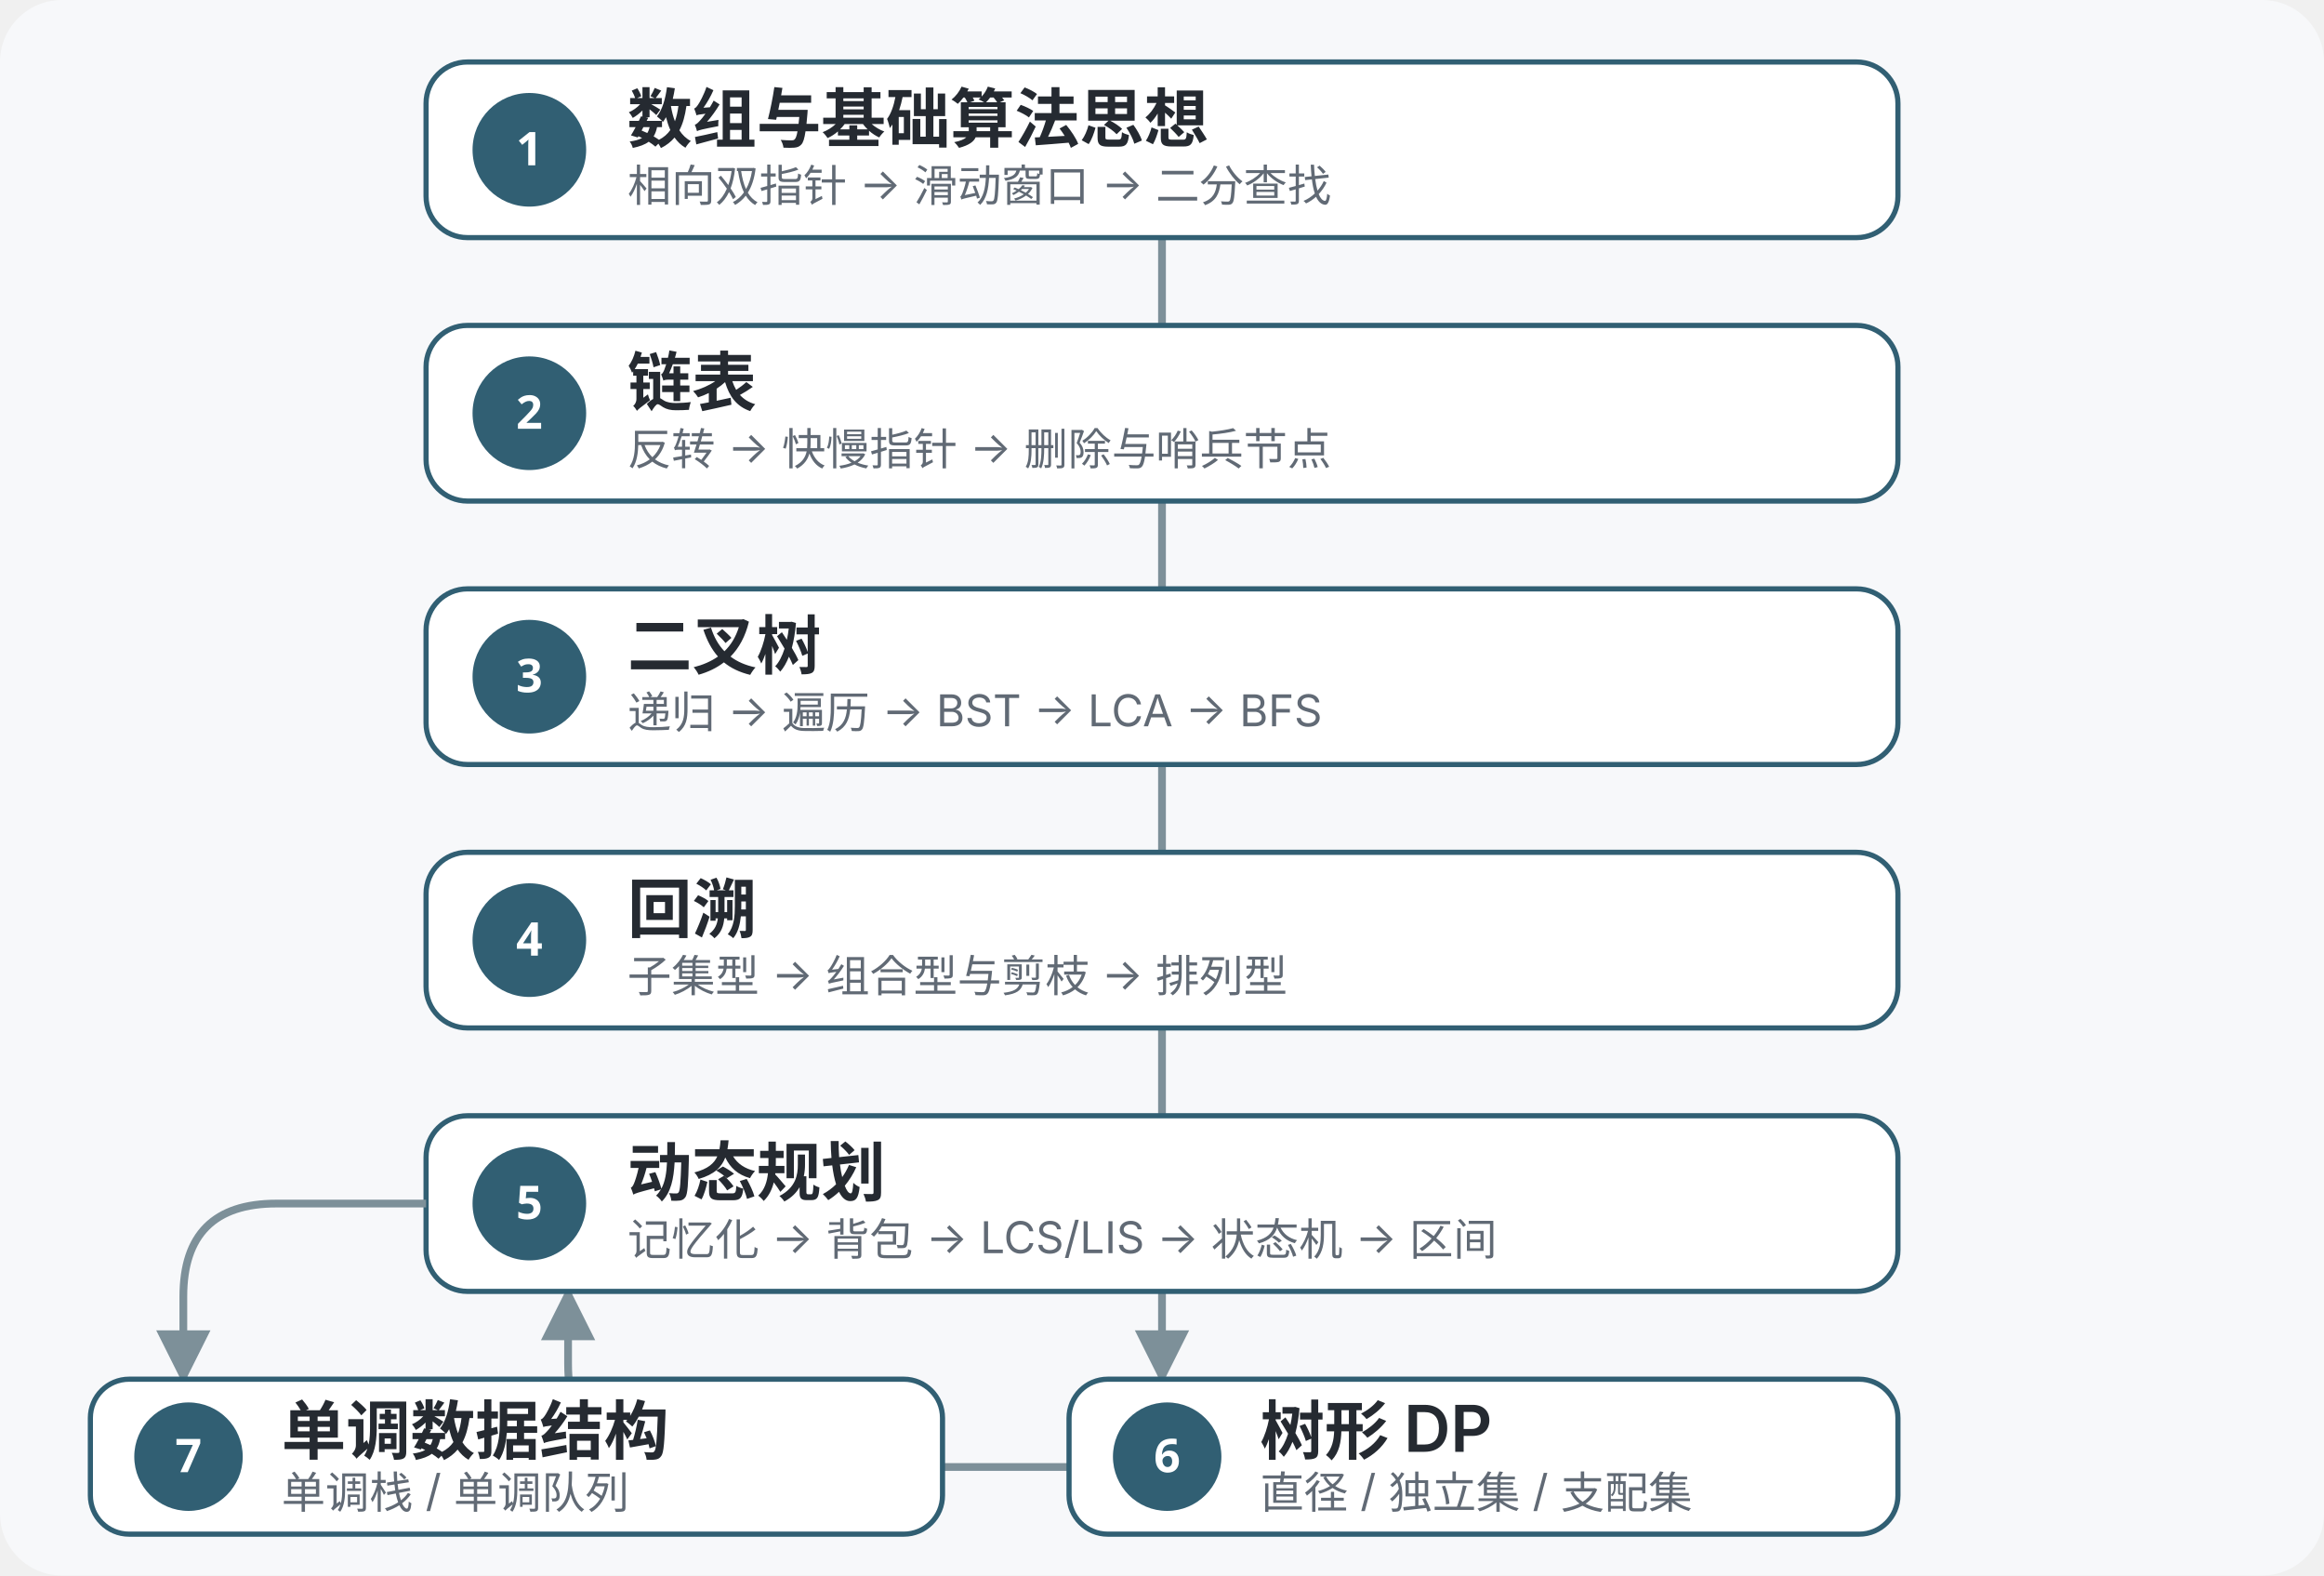
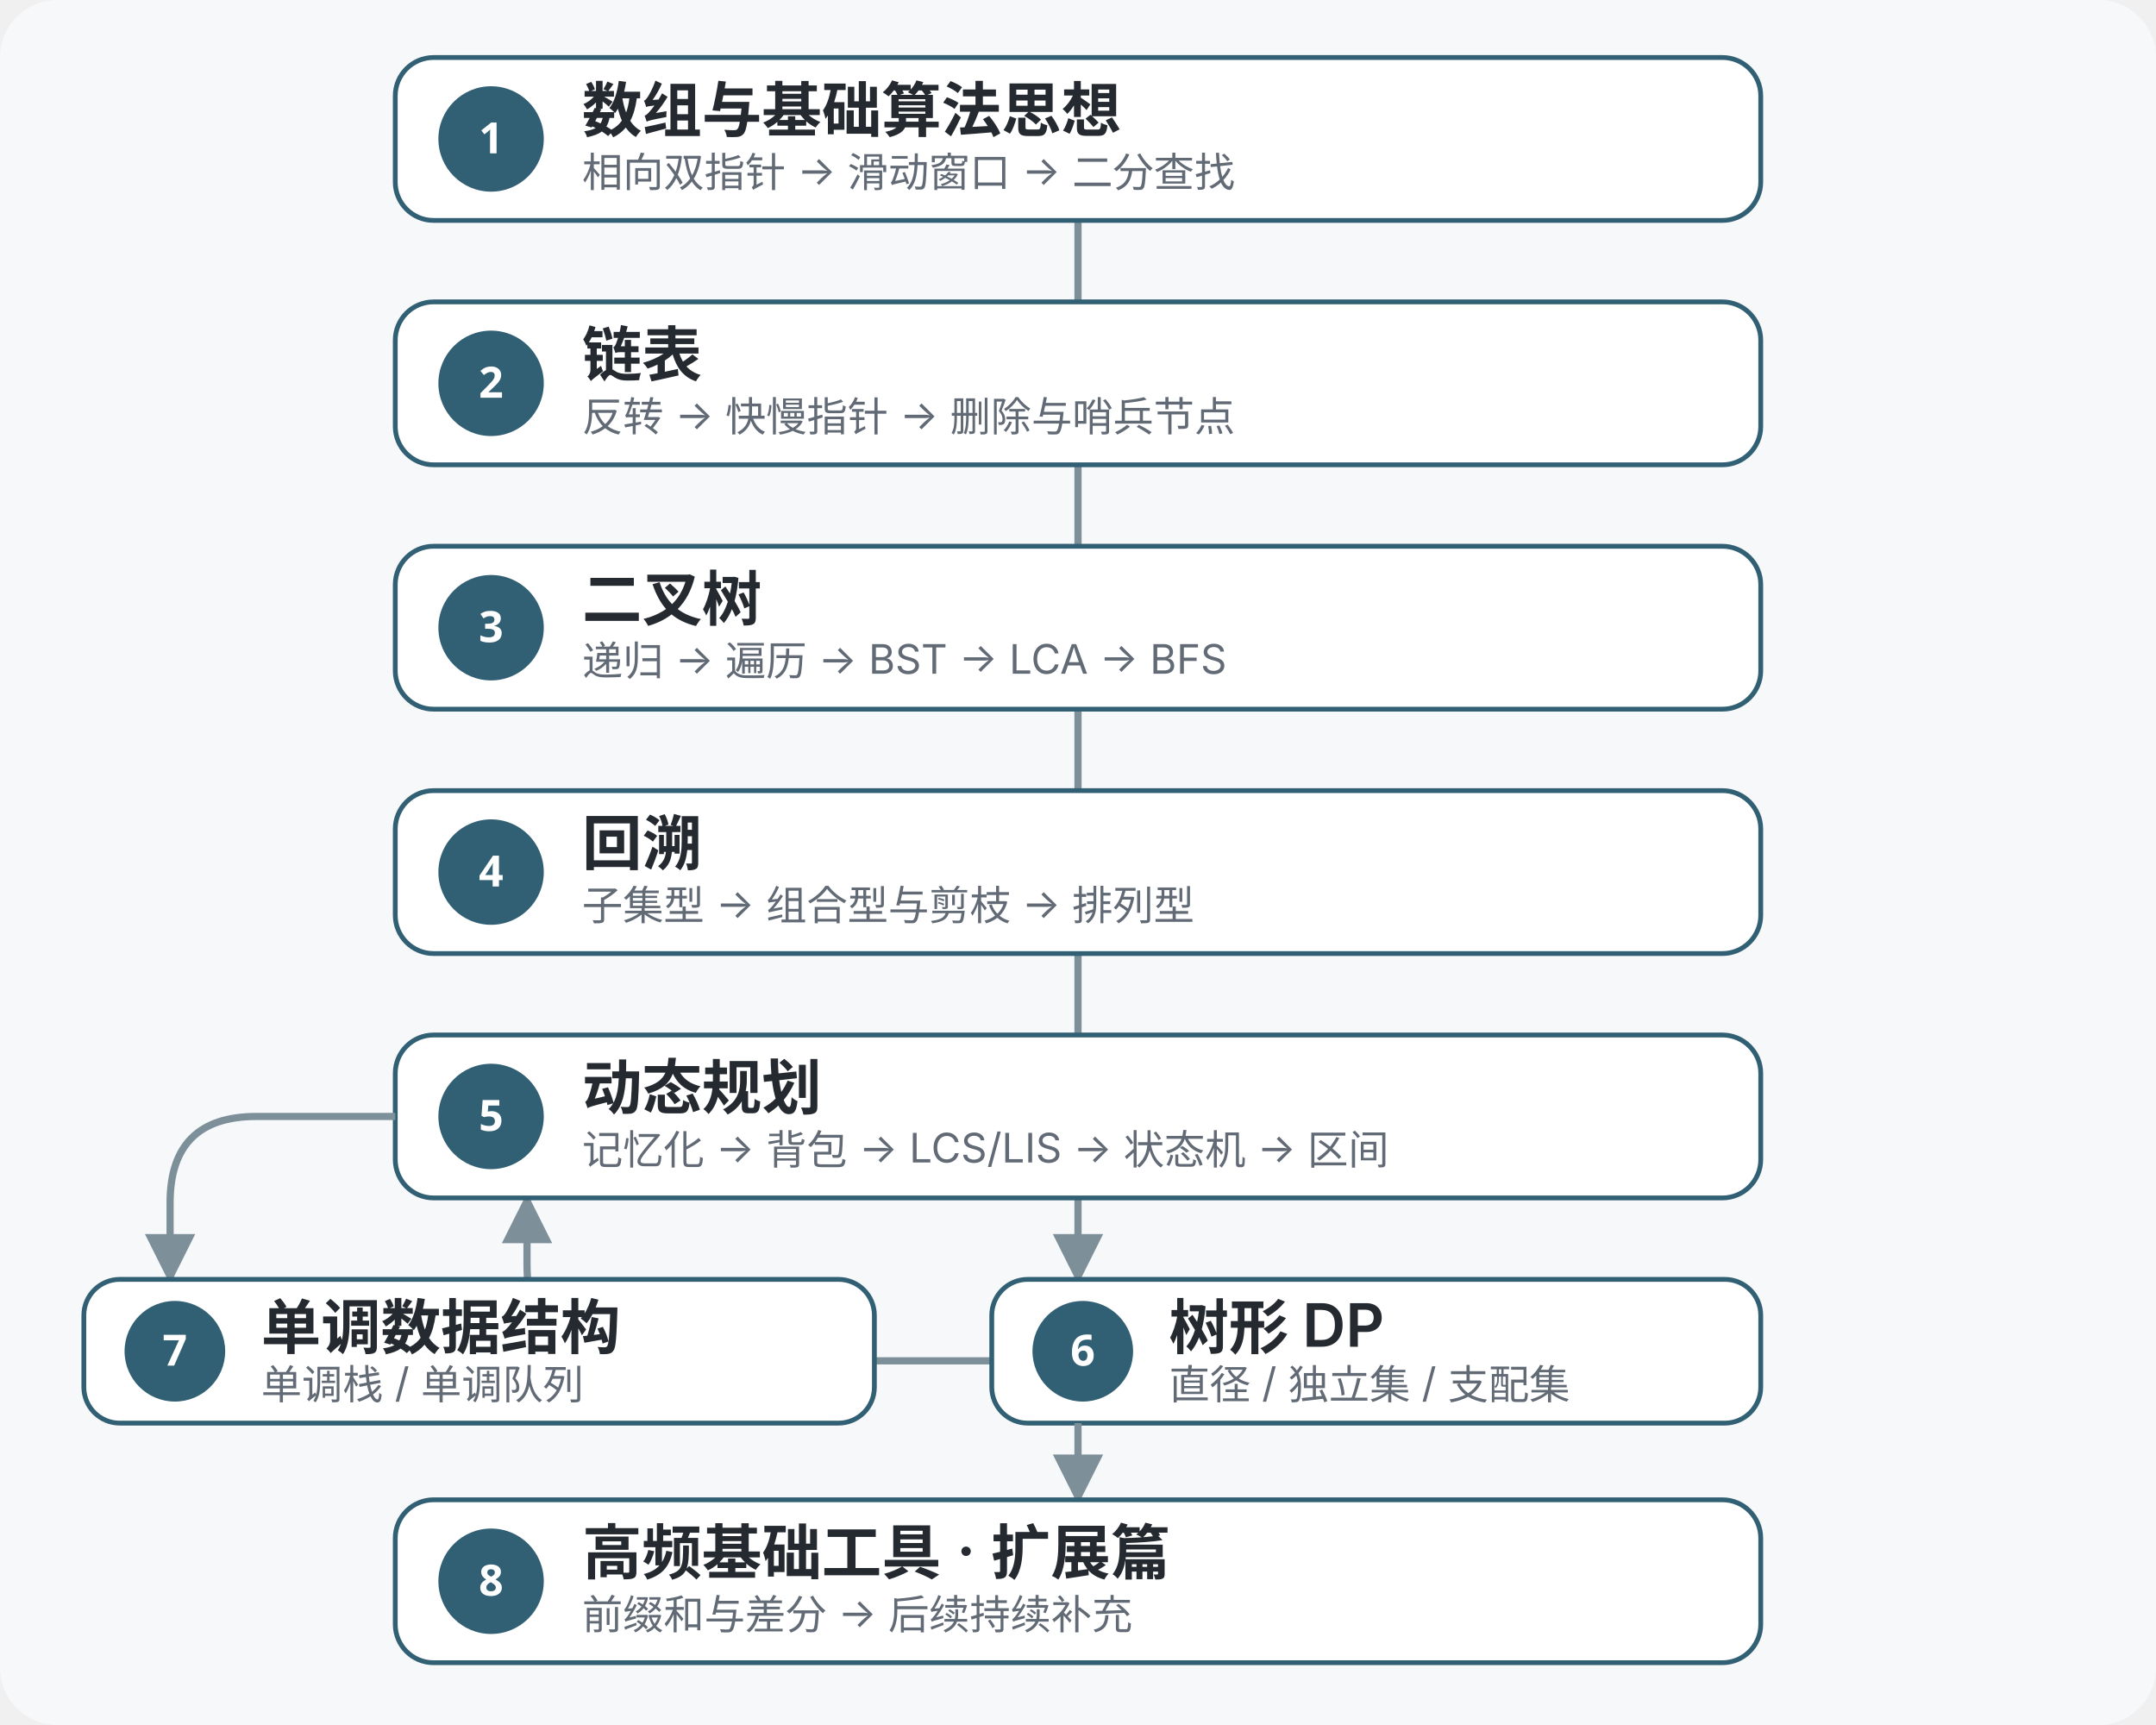
- <svg xmlns="http://www.w3.org/2000/svg" viewBox="0 0 900 610" role="img" aria-labelledby="title desc">
+ <svg xmlns="http://www.w3.org/2000/svg" viewBox="0 0 900 720" role="img" aria-labelledby="title desc">
  <style>
    :root{color-scheme:light dark}.bg{fill:#f7f8fa}.box{fill:#fff;stroke:#315f73;stroke-width:2}.num{fill:#315f73}.line{stroke:#7d9099;stroke-width:3;fill:none;marker-end:url(#arrow)}.t{fill:#252a31;font:600 25px system-ui,-apple-system,"Segoe UI","Noto Sans SC",sans-serif}.s{fill:#616a75;font:17px system-ui,-apple-system,"Segoe UI","Noto Sans SC",sans-serif}.n{fill:#fff;font:700 18px system-ui,sans-serif;text-anchor:middle}
  </style>
  <defs>
    <marker id="arrow" viewBox="0 0 10 10" refX="9" refY="5" markerWidth="7" markerHeight="7" orient="auto-start-reverse">
      <path d="M0 0L10 5 0 10z" fill="#7d9099" />
    </marker>
  </defs>
-   <rect class="bg" width="900" height="610" rx="24" />
+   <rect class="bg" width="900" height="720" rx="24" />
  <path class="line" d="M450 92V126M450 194V228M450 296V330M450 398V432M450 500V534" />
  <path class="line" d="M414 568H260Q220 568 220 528V500" />
  <g transform="translate(165 24)">
    <rect class="box" width="570" height="68" rx="16" />
    <circle class="num" cx="40" cy="34" r="22" />
    <text class="n" x="40" y="40">1</text>
    <text class="t" x="78" y="31">数组与基础算法思想</text>
    <text class="s" x="78" y="54">相向双指针 → 滑动窗口 → 二分查找</text>
  </g>
  <g transform="translate(165 126)">
    <rect class="box" width="570" height="68" rx="16" />
    <circle class="num" cx="40" cy="34" r="22" />
    <text class="n" x="40" y="40">2</text>
    <text class="t" x="78" y="31">链表</text>
    <text class="s" x="78" y="54">反转 → 快慢指针 → 删除与哨兵节点</text>
  </g>
  <g transform="translate(165 228)">
    <rect class="box" width="570" height="68" rx="16" />
    <circle class="num" cx="40" cy="34" r="22" />
    <text class="n" x="40" y="40">3</text>
    <text class="t" x="78" y="31">二叉树</text>
    <text class="s" x="78" y="54">递归 → 遍历 → BST → LCA → BFS</text>
  </g>
  <g transform="translate(165 330)">
    <rect class="box" width="570" height="68" rx="16" />
    <circle class="num" cx="40" cy="34" r="22" />
    <text class="n" x="40" y="40">4</text>
    <text class="t" x="78" y="31">回溯</text>
    <text class="s" x="78" y="54">子集型 → 组合型与剪枝 → 排列型</text>
  </g>
  <g transform="translate(165 432)">
    <rect class="box" width="570" height="68" rx="16" />
    <circle class="num" cx="40" cy="34" r="22" />
    <text class="n" x="40" y="40">5</text>
    <text class="t" x="78" y="31">动态规划</text>
    <text class="s" x="78" y="54">记忆化 → 背包 → LCS/LIS → 状态机 → 区间</text>
  </g>
  <g transform="translate(414 534)">
    <rect class="box" width="321" height="60" rx="15" />
    <circle class="num" cx="38" cy="30" r="21" />
    <text class="n" x="38" y="36">6</text>
    <text class="t" x="74" y="29">树形 DP</text>
    <text class="s" x="74" y="50">直径 / 独立集 / 支配集</text>
  </g>
  <g transform="translate(165 432)">
    <path class="line" d="M0 34H-58Q-94 34-94 70V102" />
  </g>
  <g transform="translate(35 534)">
    <rect class="box" width="330" height="60" rx="15" />
    <circle class="num" cx="38" cy="30" r="21" />
    <text class="n" x="38" y="36">7</text>
    <text class="t" x="74" y="29">单调数据结构</text>
    <text class="s" x="74" y="50">单调栈 / 单调队列</text>
  </g>
+   <path class="line" d="M450 594V626" />
+   <g transform="translate(165 626)">
+     <rect class="box" width="570" height="68" rx="16" />
+     <circle class="num" cx="40" cy="34" r="22" />
+     <text class="n" x="40" y="40">8</text>
+     <text class="t" x="78" y="31">高频基础工具 · 扩展篇</text>
+     <text class="s" x="78" y="54">前缀和与差分 → 后续持续补充</text>
+   </g>
</svg>
